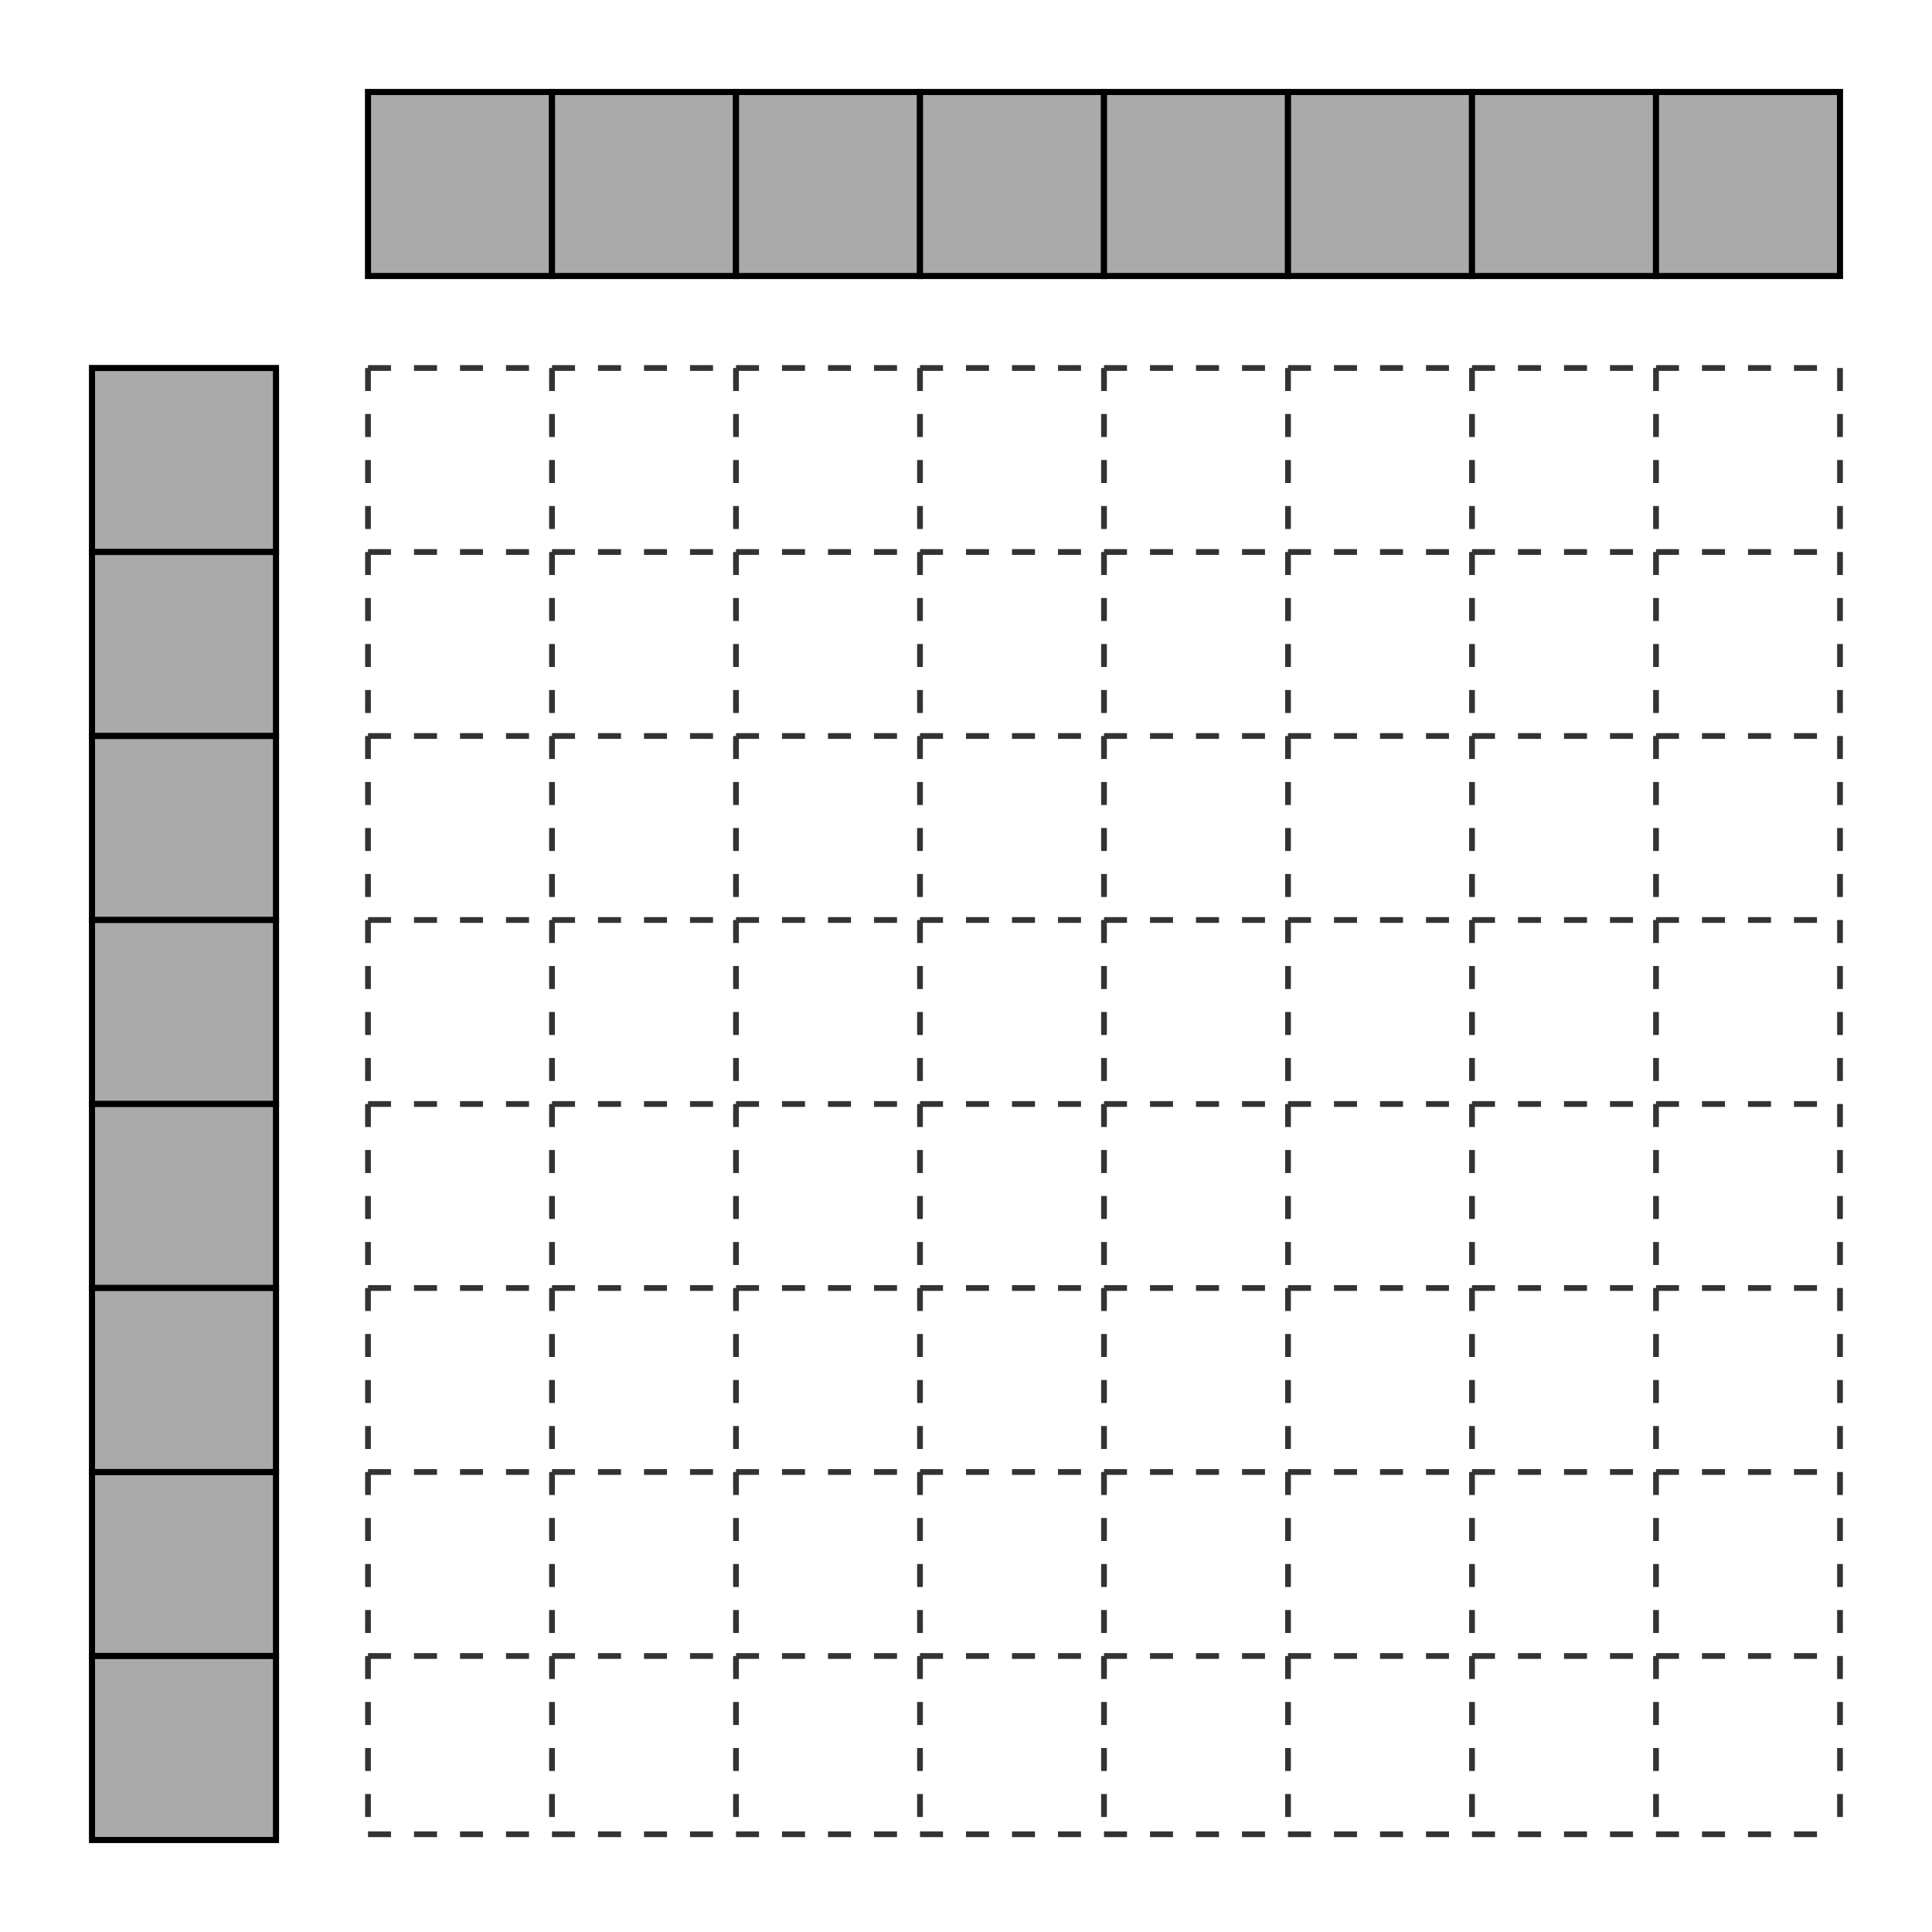
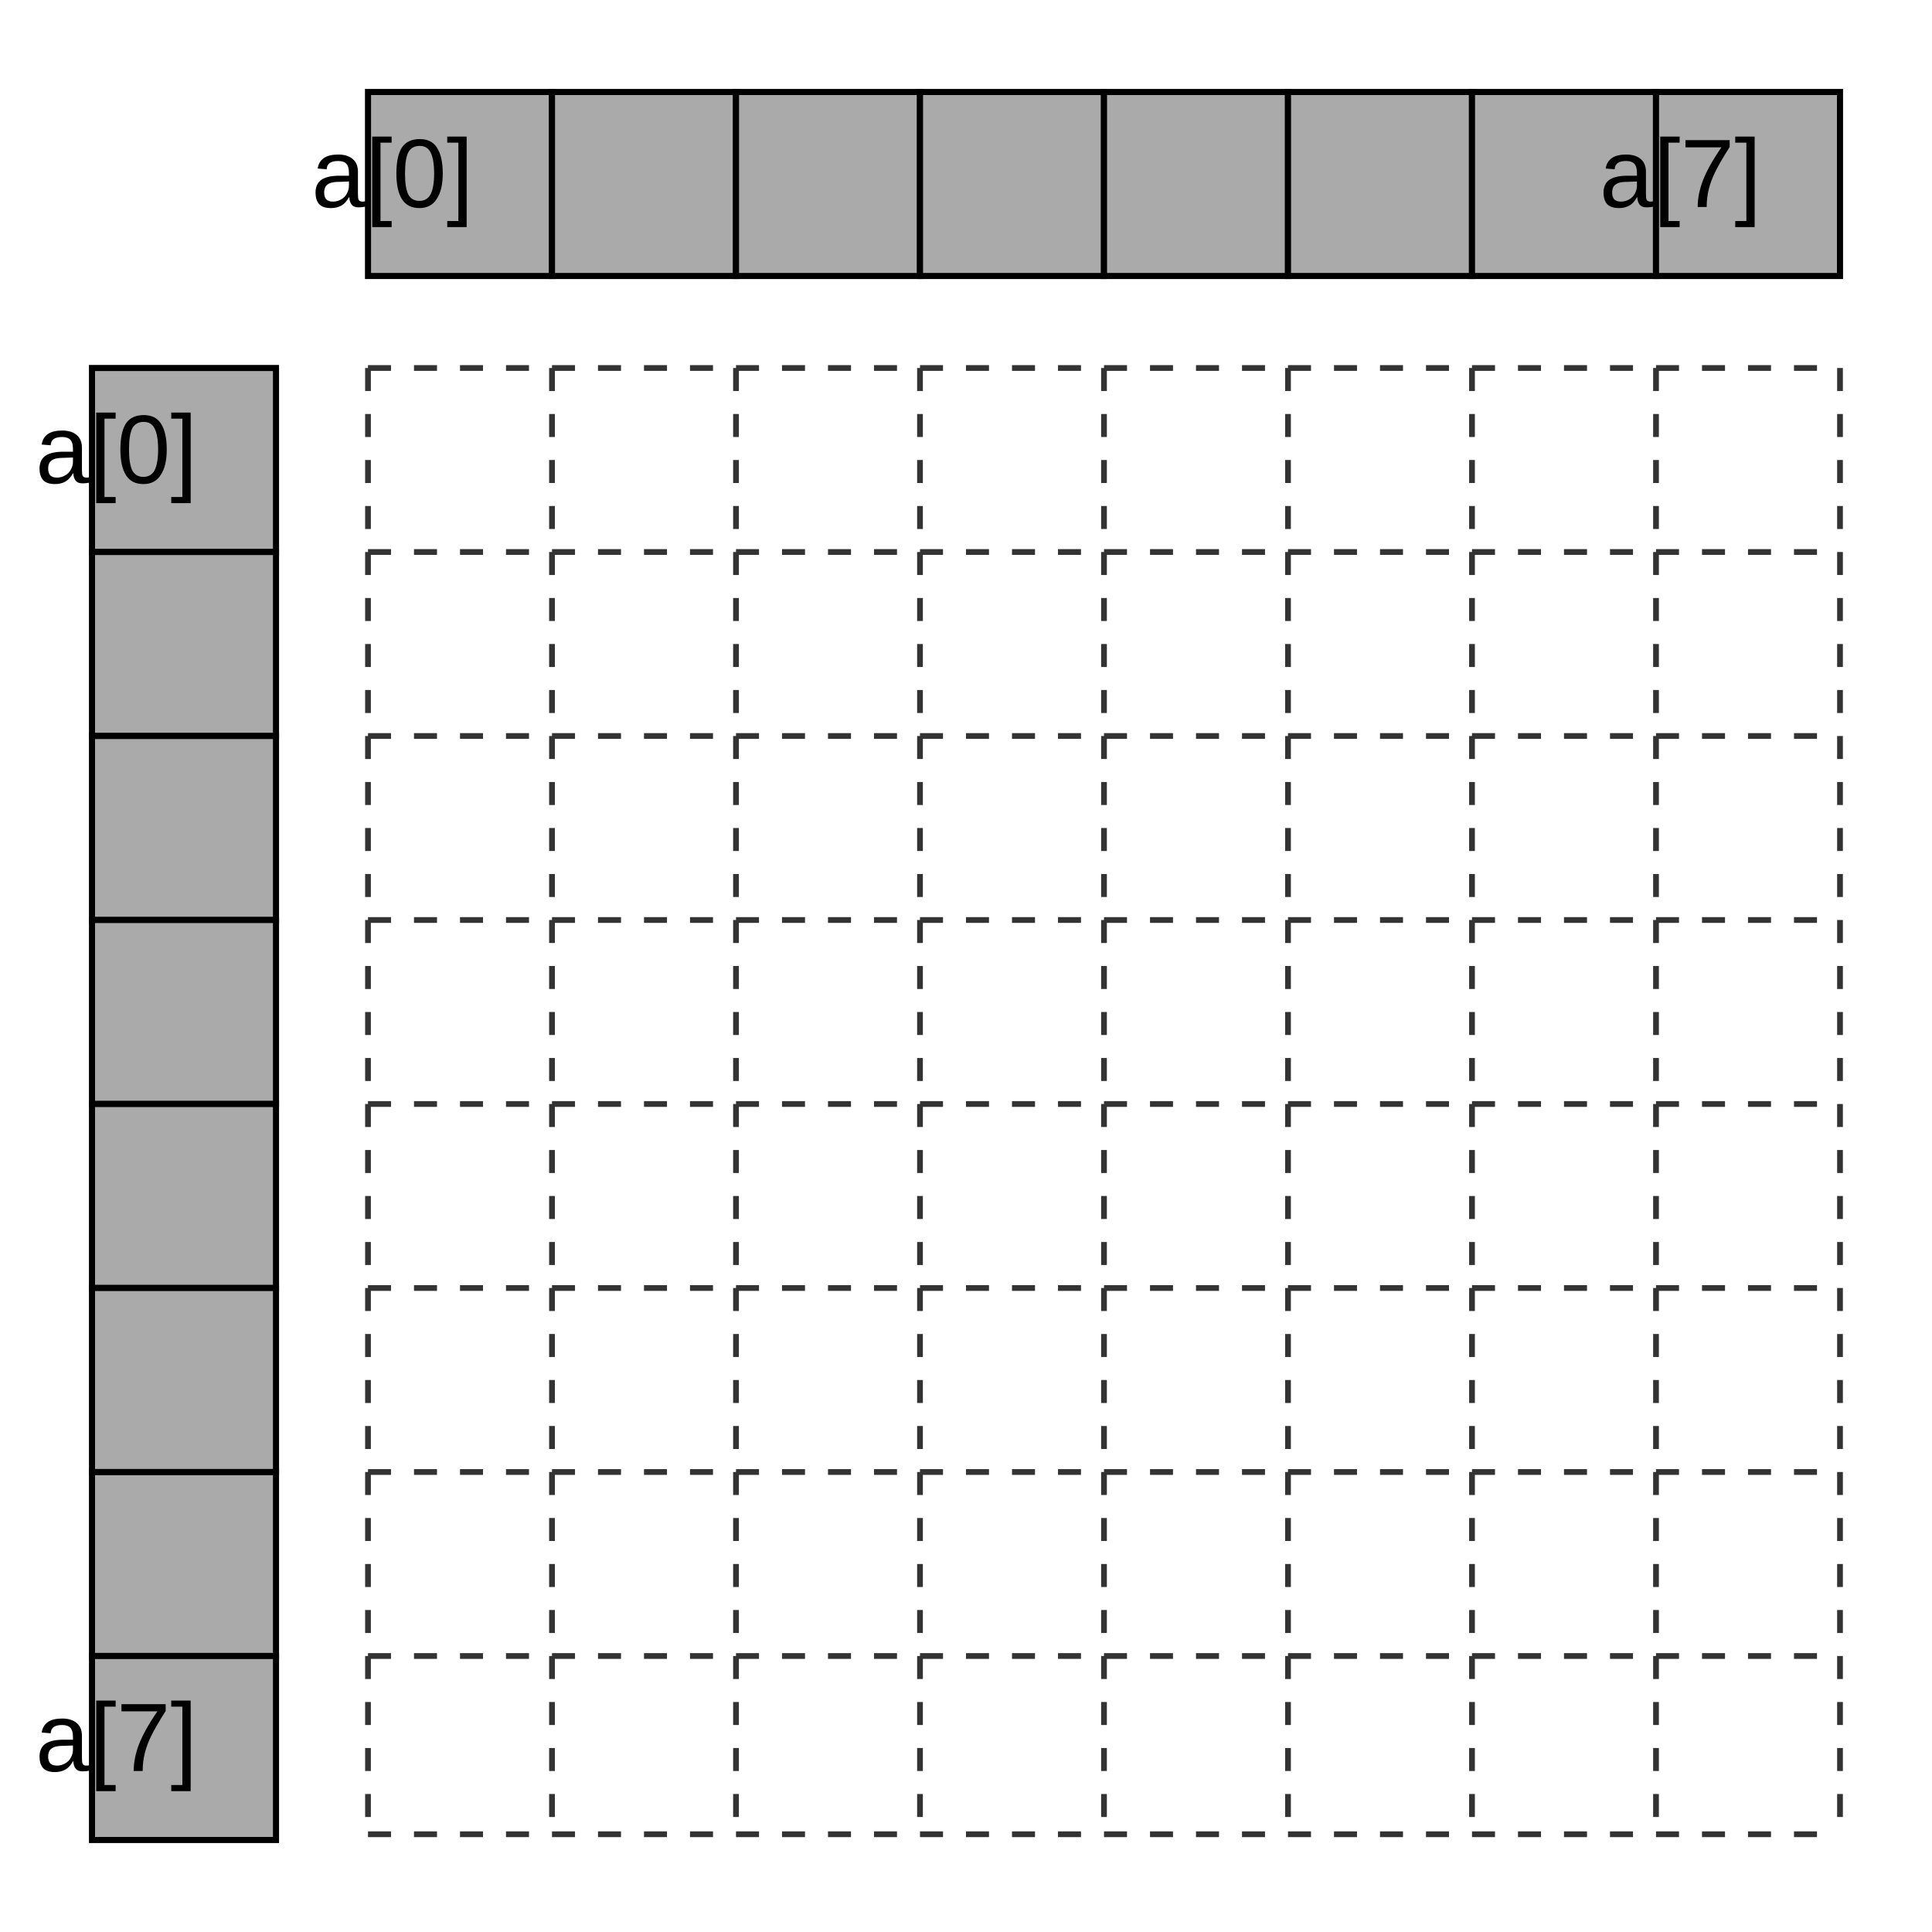
<svg xmlns="http://www.w3.org/2000/svg" width="84mm" height="84mm" viewBox="0 0 84 84" version="1.1" id="svg1">
  <defs id="defs1" />
  <g id="layer1">
    <rect style="fill:#aaaaaa;stroke:#000000;stroke-width:0.265;stroke-dasharray:none;stroke-dashoffset:0;stroke-opacity:1;fill-opacity:1" id="rect1-8" width="8" height="8" x="16" y="4" />
    <rect style="fill:#aaaaaa;stroke:#000000;stroke-width:0.265;stroke-dasharray:none;stroke-dashoffset:0;stroke-opacity:1;fill-opacity:1" id="rect1-8-8" width="8" height="8" x="24" y="4" />
    <rect style="fill:#aaaaaa;stroke:#000000;stroke-width:0.265;stroke-dasharray:none;stroke-dashoffset:0;stroke-opacity:1;fill-opacity:1" id="rect1-8-5" width="8" height="8" x="32" y="4" />
    <rect style="fill:#aaaaaa;stroke:#000000;stroke-width:0.265;stroke-dasharray:none;stroke-dashoffset:0;stroke-opacity:1;fill-opacity:1" id="rect1-6" width="8" height="8" x="40" y="4" />
    <rect style="fill:#aaaaaa;stroke:#000000;stroke-width:0.265;stroke-dasharray:none;stroke-dashoffset:0;stroke-opacity:1;fill-opacity:1" id="rect1-8-0" width="8" height="8" x="48" y="4" />
    <rect style="fill:#aaaaaa;stroke:#000000;stroke-width:0.265;stroke-dasharray:none;stroke-dashoffset:0;stroke-opacity:1;fill-opacity:1" id="rect1-8-8-2" width="8" height="8" x="56" y="4" />
    <rect style="fill:#aaaaaa;stroke:#000000;stroke-width:0.265;stroke-dasharray:none;stroke-dashoffset:0;stroke-opacity:1;fill-opacity:1" id="rect1-8-8-2-9" width="8" height="8" x="64" y="4" />
    <rect style="fill:#aaaaaa;stroke:#000000;stroke-width:0.265;stroke-dasharray:none;stroke-dashoffset:0;stroke-opacity:1;fill-opacity:1" id="rect1-8-8-2-2" width="8" height="8" x="4" y="16" />
    <rect style="fill:#aaaaaa;stroke:#000000;stroke-width:0.265;stroke-dasharray:none;stroke-dashoffset:0;stroke-opacity:1;fill-opacity:1" id="rect1-8-8-2-2-2" width="8" height="8" x="4" y="24" />
    <rect style="fill:#aaaaaa;stroke:#000000;stroke-width:0.265;stroke-dasharray:none;stroke-dashoffset:0;stroke-opacity:1;fill-opacity:1" id="rect1-8-2-1-7-0" width="8" height="8" x="4" y="32" />
    <rect style="fill:#aaaaaa;stroke:#000000;stroke-width:0.265;stroke-dasharray:none;stroke-dashoffset:0;stroke-opacity:1;fill-opacity:1" id="rect1-8-2-1-7-0-5" width="8" height="8" x="4" y="40" />
    <rect style="fill:#aaaaaa;stroke:#000000;stroke-width:0.265;stroke-dasharray:none;stroke-dashoffset:0;stroke-opacity:1;fill-opacity:1" id="rect1-8-27-9-1-24-1" width="8" height="8" x="4" y="64" />
    <rect style="fill:#aaaaaa;stroke:#000000;stroke-width:0.265;stroke-dasharray:none;stroke-dashoffset:0;stroke-opacity:1;fill-opacity:1" id="rect1-8-27-9-1-24-7-1" width="8" height="8" x="72" y="4" />
    <rect style="fill:#aaaaaa;stroke:#000000;stroke-width:0.265;stroke-dasharray:none;stroke-dashoffset:0;stroke-opacity:1;fill-opacity:1" id="rect1-8-27-9-1-24-1-1" width="8" height="8" x="4" y="72" />
    <rect style="fill:#aaaaaa;stroke:#000000;stroke-width:0.265;stroke-dasharray:none;stroke-dashoffset:0;stroke-opacity:1;fill-opacity:1" id="rect1-8-34-3-8-2-1-6" width="8" height="8" x="4" y="48" />
    <rect style="fill:#aaaaaa;stroke:#000000;stroke-width:0.265;stroke-dasharray:none;stroke-dashoffset:0;stroke-opacity:1;fill-opacity:1" id="rect1-8-34-3-8-2-1-6-6" width="8" height="8" x="4" y="56" />
    <path style="fill:#aaaaaa;fill-opacity:1;stroke:#333333;stroke-width:0.25;stroke-opacity:1;stroke-dasharray:1,1;stroke-dashoffset:0" d="M 16,16 V 80" id="path22" />
    <path style="fill:#aaaaaa;fill-opacity:1;stroke:#333333;stroke-width:0.25;stroke-dasharray:1,1;stroke-dashoffset:0;stroke-opacity:1" d="M 24,16 V 80" id="path22-8" />
    <path style="fill:#aaaaaa;fill-opacity:1;stroke:#333333;stroke-width:0.25;stroke-dasharray:1,1;stroke-dashoffset:0;stroke-opacity:1" d="M 32,16 V 80" id="path22-5" />
    <path style="fill:#aaaaaa;fill-opacity:1;stroke:#333333;stroke-width:0.25;stroke-dasharray:1,1;stroke-dashoffset:0;stroke-opacity:1" d="M 40,16 V 80" id="path22-1" />
    <path style="fill:#aaaaaa;fill-opacity:1;stroke:#333333;stroke-width:0.25;stroke-dasharray:1,1;stroke-dashoffset:0;stroke-opacity:1" d="M 48,16 V 80" id="path22-7" />
    <path style="fill:#aaaaaa;fill-opacity:1;stroke:#333333;stroke-width:0.25;stroke-dasharray:1,1;stroke-dashoffset:0;stroke-opacity:1" d="M 56,16 V 80" id="path22-2" />
    <path style="fill:#aaaaaa;fill-opacity:1;stroke:#333333;stroke-width:0.25;stroke-dasharray:1,1;stroke-dashoffset:0;stroke-opacity:1" d="M 64,16 V 80" id="path22-2-1" />
    <path style="fill:#aaaaaa;fill-opacity:1;stroke:#333333;stroke-width:0.25;stroke-dasharray:1,1;stroke-dashoffset:0;stroke-opacity:1" d="M 72,16 V 80" id="path22-2-7" />
    <path style="fill:#aaaaaa;fill-opacity:1;stroke:#333333;stroke-width:0.25;stroke-dasharray:1,1;stroke-dashoffset:0;stroke-opacity:1" d="M 80,16 V 80" id="path22-2-9" />
    <path style="fill:#aaaaaa;fill-opacity:1;stroke:#333333;stroke-width:0.25;stroke-dasharray:1,1;stroke-dashoffset:0;stroke-opacity:1" d="M 16,16 H 80" id="path22-2-5" />
    <path style="fill:#aaaaaa;fill-opacity:1;stroke:#333333;stroke-width:0.25;stroke-dasharray:1,1;stroke-dashoffset:0;stroke-opacity:1" d="m 16,24 h 64" id="path22-2-5-2" />
    <path style="fill:#aaaaaa;fill-opacity:1;stroke:#333333;stroke-width:0.25;stroke-dasharray:1,1;stroke-dashoffset:0;stroke-opacity:1" d="M 16,32 H 80" id="path22-2-5-1" />
    <path style="fill:#aaaaaa;fill-opacity:1;stroke:#333333;stroke-width:0.25;stroke-dasharray:1,1;stroke-dashoffset:0;stroke-opacity:1" d="m 16,40 h 64" id="path22-2-5-7" />
    <path style="fill:#aaaaaa;fill-opacity:1;stroke:#333333;stroke-width:0.25;stroke-dasharray:1,1;stroke-dashoffset:0;stroke-opacity:1" d="m 16,48 h 64" id="path22-2-5-79" />
    <path style="fill:#aaaaaa;fill-opacity:1;stroke:#333333;stroke-width:0.25;stroke-dasharray:1,1;stroke-dashoffset:0;stroke-opacity:1" d="m 16,56 h 64" id="path22-2-5-8" />
    <path style="fill:#aaaaaa;fill-opacity:1;stroke:#333333;stroke-width:0.25;stroke-dasharray:1,1;stroke-dashoffset:0;stroke-opacity:1" d="M 16,64 H 80" id="path22-2-5-28" />
    <path style="fill:#aaaaaa;fill-opacity:1;stroke:#333333;stroke-width:0.25;stroke-dasharray:1,1;stroke-dashoffset:0;stroke-opacity:1" d="m 16,72 h 64" id="path22-2-5-4" />
    <path style="fill:#aaaaaa;fill-opacity:1;stroke:#333333;stroke-width:0.25;stroke-dasharray:1,1;stroke-dashoffset:0;stroke-opacity:1" d="M 16,79.75 H 80" id="path22-2-5-0" />
+     <text xml:space="preserve" style="font-style:italic;font-size:4.233px;font-family:'Liberation Sans';-inkscape-font-specification:'Liberation Sans Italic';text-align:center;writing-mode:lr-tb;direction:ltr;text-anchor:middle;fill:#000000;fill-opacity:1;stroke:#000000;stroke-width:0;stroke-dasharray:1, 1" x="20" y="9" id="text1">
+       <tspan id="tspan1" style="font-style:normal;font-variant:normal;font-weight:normal;font-stretch:normal;font-size:4.233px;font-family:'Liberation Sans';-inkscape-font-specification:'Liberation Sans';fill:#000000;fill-opacity:1;stroke:none;stroke-width:0;stroke-opacity:1" x="20" y="9">a[0]</tspan>
+     </text>
+     <text xml:space="preserve" style="font-style:italic;font-size:4.233px;font-family:'Liberation Sans';-inkscape-font-specification:'Liberation Sans Italic';text-align:center;writing-mode:lr-tb;direction:ltr;text-anchor:middle;fill:#000000;fill-opacity:1;stroke:#000000;stroke-width:0;stroke-dasharray:1, 1" x="76" y="9" id="text1-8">
+       <tspan id="tspan1-8" style="font-style:normal;font-variant:normal;font-weight:normal;font-stretch:normal;font-size:4.233px;font-family:'Liberation Sans';-inkscape-font-specification:'Liberation Sans';fill:#000000;fill-opacity:1;stroke:none;stroke-width:0;stroke-opacity:1" x="76" y="9">a[7]</tspan>
+     </text>
+     <text xml:space="preserve" style="font-style:italic;font-size:4.233px;font-family:'Liberation Sans';-inkscape-font-specification:'Liberation Sans Italic';text-align:center;writing-mode:lr-tb;direction:ltr;text-anchor:middle;fill:#000000;fill-opacity:1;stroke:#000000;stroke-width:0;stroke-dasharray:1, 1" x="8" y="77" id="text1-8-4">
+       <tspan id="tspan1-8-2" style="font-style:normal;font-variant:normal;font-weight:normal;font-stretch:normal;font-size:4.233px;font-family:'Liberation Sans';-inkscape-font-specification:'Liberation Sans';fill:#000000;fill-opacity:1;stroke:none;stroke-width:0;stroke-opacity:1" x="8" y="77">a[7]</tspan>
+     </text>
+     <text xml:space="preserve" style="font-style:italic;font-size:4.233px;font-family:'Liberation Sans';-inkscape-font-specification:'Liberation Sans Italic';text-align:center;writing-mode:lr-tb;direction:ltr;text-anchor:middle;fill:#000000;fill-opacity:1;stroke:#000000;stroke-width:0;stroke-dasharray:1, 1" x="8" y="21" id="text1-5">
+       <tspan id="tspan1-2" style="font-style:normal;font-variant:normal;font-weight:normal;font-stretch:normal;font-size:4.233px;font-family:'Liberation Sans';-inkscape-font-specification:'Liberation Sans';fill:#000000;fill-opacity:1;stroke:none;stroke-width:0;stroke-opacity:1" x="8" y="21">a[0]</tspan>
+     </text>
  </g>
</svg>
